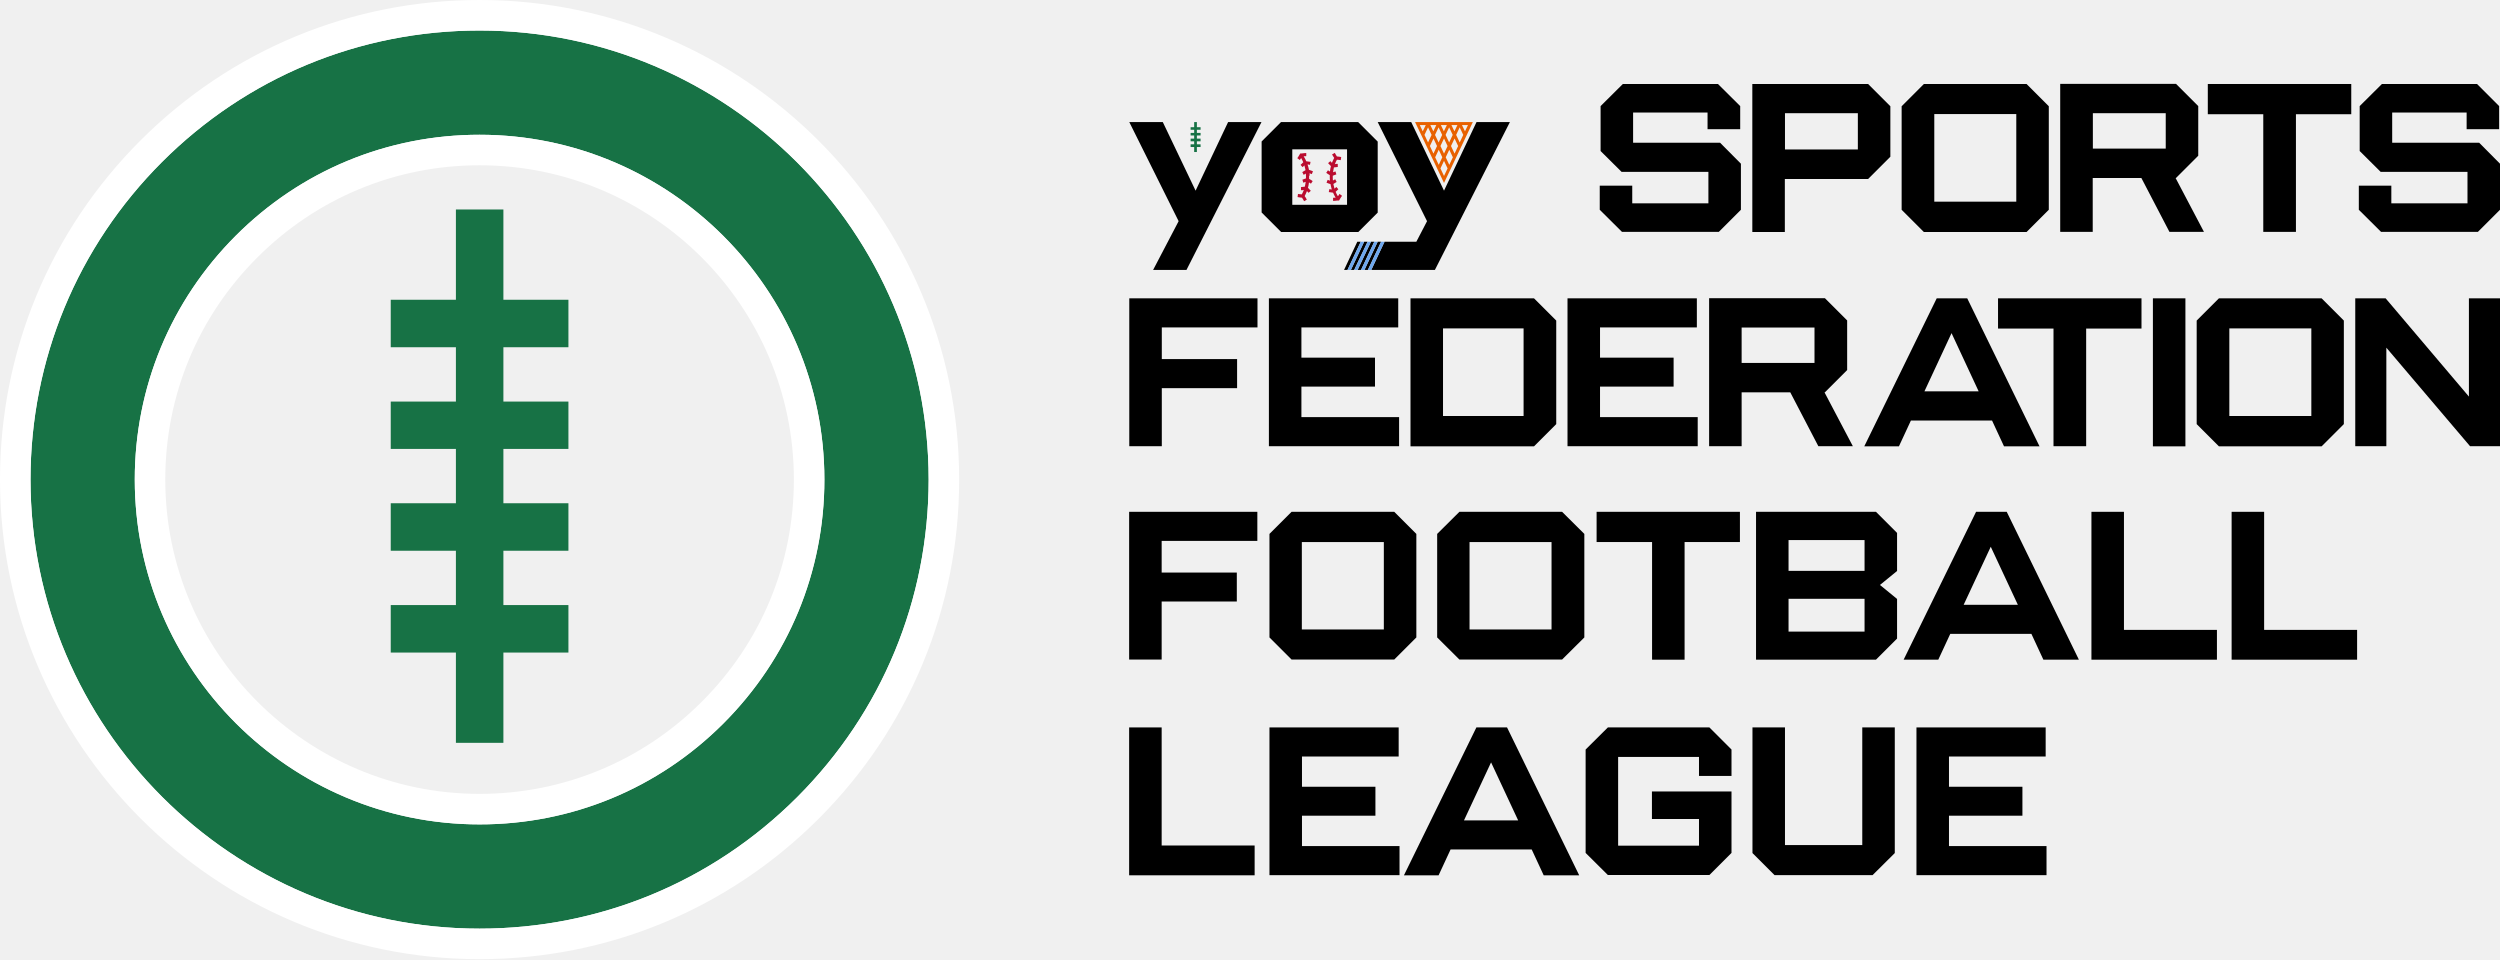
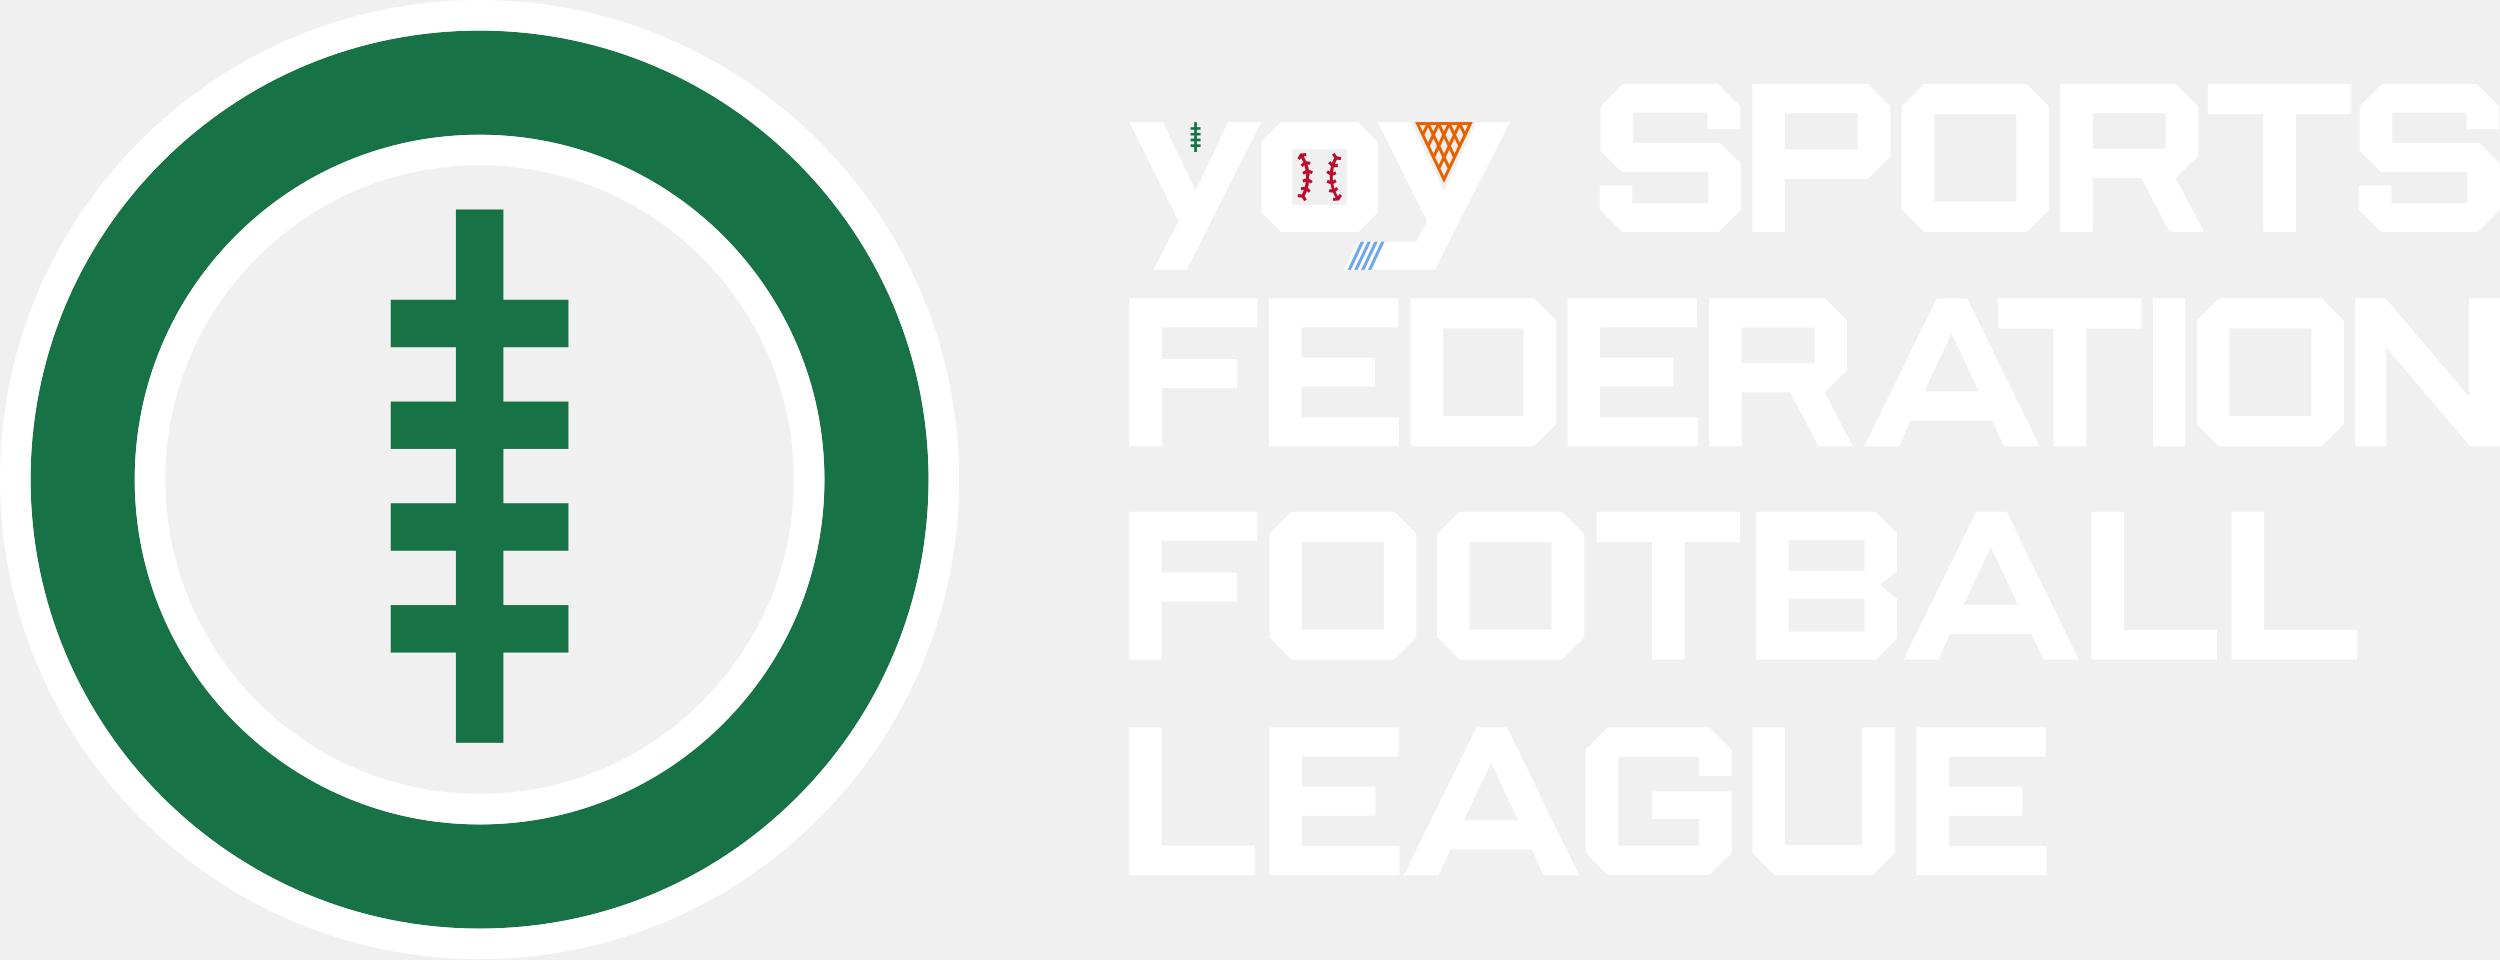
<svg xmlns="http://www.w3.org/2000/svg" id="Layer_2" data-name="Layer 2" viewBox="0 0 175.31 67.26">
  <defs>
    <style>
      .cls-1 {
        fill: none;
      }

      .cls-2 {
        fill: #ba0c2f;
      }

      .cls-3 {
        fill: #177245;
      }

      .cls-4 {
        fill: #e86100;
      }

      .cls-5 {
        fill: #fff;
      }

      .cls-6 {
        fill: #6da7ee;
      }
    </style>
  </defs>
  <g id="Layer_1-2" data-name="Layer 1">
    <g>
      <g>
        <g>
          <g>
-             <polygon points="79.19 31.29 81.47 31.29 81.47 27.22 86.75 27.22 86.75 25.18 81.47 25.18 81.47 22.96 88.18 22.96 88.18 20.92 79.19 20.92 79.19 31.29" />
-             <polygon points="91.26 27.11 96.42 27.11 96.42 25.08 91.26 25.08 91.26 22.96 98.05 22.96 98.05 20.92 88.98 20.92 88.98 31.29 98.11 31.29 98.11 29.25 91.26 29.25 91.26 27.11" />
+             <polygon class="cls-5" points="79.19 31.29 81.47 31.29 81.47 27.22 86.75 27.22 86.75 25.18 81.47 25.18 81.47 22.96 88.18 22.96 88.18 20.92 79.19 20.92 79.19 31.29" />
+             <polygon class="cls-5" points="91.26 27.11 96.42 27.11 96.42 25.08 91.26 25.08 91.26 22.96 98.05 22.96 98.05 20.92 88.98 20.92 88.98 31.29 98.11 31.29 98.11 29.25 91.26 29.25 91.26 27.11" />
            <g>
              <rect class="cls-1" x="101.19" y="23.04" width="5.65" height="6.14" />
-               <path d="M98.91,20.92v10.38h8.66l1.56-1.56v-7.26l-1.56-1.56h-8.66ZM106.84,29.17h-5.65v-6.14h5.65v6.14Z" />
+               <path class="cls-5" d="M98.91,20.92v10.38h8.66l1.56-1.56v-7.26l-1.56-1.56h-8.66ZM106.84,29.17h-5.65v-6.14h5.65v6.14Z" />
            </g>
-             <polygon points="112.2 27.11 117.36 27.11 117.36 25.08 112.2 25.08 112.2 22.96 118.99 22.96 118.99 20.92 109.92 20.92 109.92 31.29 119.05 31.29 119.05 29.25 112.2 29.25 112.2 27.11" />
+             <polygon class="cls-5" points="112.2 27.11 117.36 27.11 117.36 25.08 112.2 25.08 112.2 22.96 118.99 22.96 118.99 20.92 109.92 20.92 109.92 31.29 119.05 31.29 119.05 29.25 112.2 29.25 112.2 27.11" />
            <g>
              <rect class="cls-1" x="122.13" y="22.98" width="5.11" height="2.48" />
-               <path d="M127.97,27.51l1.56-1.56v-3.48l-1.56-1.56h-8.12v10.38h2.28v-3.78h3.41l1.97,3.78h2.42l-1.99-3.78h.03ZM127.24,25.45h-5.11v-2.48h5.11v2.48Z" />
+               <path class="cls-5" d="M127.97,27.51l1.56-1.56v-3.48l-1.56-1.56h-8.12v10.38h2.28v-3.78h3.41l1.97,3.78h2.42l-1.99-3.78h.03ZM127.24,25.45h-5.11v-2.48h5.11v2.48Z" />
            </g>
            <g>
              <polygon class="cls-1" points="134.95 27.44 138.74 27.44 136.84 23.36 134.95 27.44" />
-               <path d="M135.81,20.92l-5.08,10.38h2.43l.84-1.81h5.69l.84,1.81h2.49l-5.07-10.38h-2.15ZM134.95,27.44l1.9-4.08,1.9,4.08h-3.79Z" />
+               <path class="cls-5" d="M135.81,20.92l-5.08,10.38h2.43l.84-1.81h5.69l.84,1.81h2.49l-5.07-10.38h-2.15ZM134.95,27.44l1.9-4.08,1.9,4.08h-3.79Z" />
            </g>
-             <polygon points="140.11 23.04 144 23.04 144 31.29 146.29 31.29 146.29 23.04 150.17 23.04 150.17 20.92 140.11 20.92 140.11 23.04" />
-             <rect x="150.97" y="20.92" width="2.28" height="10.38" />
+             <polygon class="cls-5" points="140.11 23.04 144 23.04 144 31.29 146.29 31.29 146.29 23.04 150.17 23.04 150.17 20.92 140.11 20.92 140.11 23.04" />
+             <rect class="cls-5" x="150.97" y="20.92" width="2.28" height="10.38" />
            <g>
              <rect class="cls-1" x="156.33" y="23.04" width="5.75" height="6.14" />
-               <path d="M155.6,20.92l-1.56,1.56v7.26l1.56,1.56h7.2l1.56-1.56v-7.26l-1.56-1.56h-7.2ZM162.08,29.17h-5.75v-6.14h5.75v6.14Z" />
+               <path class="cls-5" d="M155.6,20.92l-1.56,1.56v7.26l1.56,1.56h7.2l1.56-1.56v-7.26l-1.56-1.56h-7.2ZM162.08,29.17h-5.75v-6.14h5.75v6.14Z" />
            </g>
-             <polygon points="173.13 20.92 173.13 27.81 167.29 20.92 165.16 20.92 165.16 31.29 167.34 31.29 167.34 24.38 173.21 31.29 175.31 31.29 175.31 20.92 173.13 20.92" />
+             <polygon class="cls-5" points="173.13 20.92 173.13 27.81 167.29 20.92 165.16 20.92 165.16 31.29 167.34 31.29 167.34 24.38 173.21 31.29 175.31 31.29 175.31 20.92 173.13 20.92" />
          </g>
          <g>
            <g>
-               <polygon points="114.52 10.01 114.52 7.89 119.74 7.89 119.74 9.06 122.03 9.06 122.03 7.44 120.47 5.89 113.8 5.89 112.24 7.44 112.24 10.59 113.71 12.05 119.8 12.05 119.8 14.26 114.46 14.26 114.46 13.02 112.18 13.02 112.18 14.71 113.74 16.26 120.53 16.26 122.08 14.71 122.08 11.48 120.62 10.01 114.52 10.01" />
+               <polygon class="cls-5" points="114.52 10.01 114.52 7.89 119.74 7.89 119.74 9.06 122.03 9.06 122.03 7.44 120.47 5.89 113.8 5.89 112.24 7.44 112.24 10.59 113.71 12.05 119.8 12.05 119.8 14.26 114.46 14.26 114.46 13.02 112.18 13.02 112.18 14.71 113.74 16.26 120.53 16.26 122.08 14.71 122.08 11.48 120.62 10.01 114.52 10.01" />
              <g>
                <rect class="cls-1" x="125.16" y="7.95" width="5.11" height="2.54" />
-                 <path d="M122.88,5.89v10.38h2.28v-3.72h5.84l1.56-1.56v-3.54l-1.56-1.56h-8.12ZM130.28,10.48h-5.11v-2.54h5.11v2.54Z" />
+                 <path class="cls-5" d="M122.88,5.89v10.38h2.28v-3.72h5.84l1.56-1.56v-3.54l-1.56-1.56h-8.12ZM130.28,10.48h-5.11v-2.54h5.11v2.54Z" />
              </g>
              <g>
                <rect class="cls-1" x="135.64" y="8.01" width="5.75" height="6.14" />
-                 <path d="M134.91,5.89l-1.56,1.56v7.26l1.56,1.56h7.2l1.56-1.56v-7.26l-1.56-1.56h-7.2ZM141.39,14.14h-5.75v-6.14h5.75v6.14Z" />
+                 <path class="cls-5" d="M134.91,5.89l-1.56,1.56v7.26l1.56,1.56h7.2l1.56-1.56v-7.26l-1.56-1.56h-7.2ZM141.39,14.14h-5.75v-6.14h5.75v6.14Z" />
              </g>
              <g>
                <rect class="cls-1" x="146.75" y="7.95" width="5.11" height="2.48" />
-                 <path d="M152.59,12.48l1.56-1.56v-3.48l-1.56-1.56h-8.12v10.38h2.28v-3.78h3.41l1.97,3.78h2.42l-1.99-3.78h.03ZM151.87,10.42h-5.11v-2.48h5.11v2.48Z" />
+                 <path class="cls-5" d="M152.59,12.48l1.56-1.56v-3.48l-1.56-1.56h-8.12v10.38h2.28v-3.78h3.41l1.97,3.78h2.42l-1.99-3.78h.03ZM151.87,10.42h-5.11v-2.48h5.11v2.48Z" />
              </g>
-               <polygon points="154.82 8.01 158.71 8.01 158.71 16.26 161 16.26 161 8.01 164.88 8.01 164.88 5.89 154.82 5.89 154.82 8.01" />
-               <polygon points="173.85 10.01 167.75 10.01 167.75 7.89 172.97 7.89 172.97 9.06 175.25 9.06 175.25 7.44 173.7 5.89 167.03 5.89 165.47 7.44 165.47 10.59 166.94 12.05 173.03 12.05 173.03 14.26 167.69 14.26 167.69 13.02 165.41 13.02 165.41 14.71 166.97 16.26 173.76 16.26 175.31 14.71 175.31 11.48 173.85 10.01" />
+               <polygon class="cls-5" points="154.82 8.01 158.71 8.01 158.71 16.26 161 16.26 161 8.01 164.88 8.01 164.88 5.89 154.82 5.89 154.82 8.01" />
+               <polygon class="cls-5" points="173.85 10.01 167.75 10.01 167.75 7.89 172.97 7.89 172.97 9.06 175.25 9.06 175.25 7.44 173.7 5.89 167.03 5.89 165.47 7.44 165.47 10.59 166.94 12.05 173.03 12.05 173.03 14.26 167.69 14.26 167.69 13.02 165.41 13.02 165.41 14.71 166.97 16.26 173.76 16.26 175.31 14.71 175.31 11.48 173.85 10.01" />
            </g>
            <g>
              <polygon class="cls-1" points="93.42 11.75 93.42 11.75 93.42 11.75 93.42 11.75" />
              <polygon class="cls-1" points="93.64 10.88 93.64 10.88 93.64 10.88 93.64 10.88" />
              <polygon class="cls-1" points="93.42 11.53 93.42 11.53 93.42 11.53 93.42 11.53" />
              <polygon class="cls-1" points="91.72 13.77 91.72 13.77 91.72 13.77 91.72 13.77" />
              <polygon class="cls-1" points="92.82 13.4 92.82 13.4 92.82 13.4 92.82 13.4" />
              <polygon class="cls-1" points="93.74 11.18 93.74 11.18 93.74 11.18 93.74 11.18" />
              <polygon class="cls-1" points="93.74 11.21 93.74 11.21 93.74 11.21 93.74 11.21" />
              <polygon class="cls-1" points="90.89 13.84 90.9 13.84 90.89 13.84 90.89 13.84" />
-               <polygon points="83.2 18.93 88.46 8.56 86.12 8.56 83.84 13.37 81.54 8.56 79.19 8.56 82.65 15.51 80.86 18.93 83.2 18.93" />
+               <polygon class="cls-5" points="83.2 18.93 88.46 8.56 86.12 8.56 83.84 13.37 81.54 8.56 79.19 8.56 82.65 15.51 80.86 18.93 83.2 18.93" />
              <g>
-                 <polygon points="96.61 16.95 95.68 18.93 95.92 18.93 96.85 16.95 96.61 16.95" />
-                 <polygon points="96.14 16.95 95.2 18.93 95.44 18.93 96.37 16.95 96.14 16.95" />
-                 <polygon points="95.66 16.95 94.73 18.93 94.96 18.93 95.9 16.95 95.66 16.95" />
-                 <polygon points="95.18 16.95 94.25 18.93 94.49 18.93 95.42 16.95 95.18 16.95" />
-                 <polygon points="103.54 8.56 101.26 13.37 98.96 8.56 96.61 8.56 100.07 15.51 99.32 16.95 97.09 16.95 96.16 18.93 98.28 18.93 100.62 18.93 105.88 8.56 103.54 8.56" />
+                 <polygon class="cls-5" points="96.61 16.95 95.68 18.93 95.92 18.93 96.85 16.95 96.61 16.95" />
+                 <polygon class="cls-5" points="96.14 16.95 95.2 18.93 95.44 18.93 96.37 16.95 96.14 16.95" />
+                 <polygon class="cls-5" points="95.66 16.95 94.73 18.93 94.96 18.93 95.9 16.95 95.66 16.95" />
+                 <polygon class="cls-5" points="95.18 16.95 94.25 18.93 94.49 18.93 95.42 16.95 95.18 16.95" />
+                 <polygon class="cls-5" points="103.54 8.56 101.26 13.37 98.96 8.56 96.61 8.56 100.07 15.51 99.32 16.95 97.09 16.95 96.16 18.93 98.28 18.93 100.62 18.93 105.88 8.56 103.54 8.56" />
                <polygon class="cls-6" points="95.42 16.95 94.49 18.93 94.73 18.93 95.66 16.95 95.42 16.95" />
                <polygon class="cls-6" points="95.9 16.95 94.96 18.93 95.2 18.93 96.14 16.95 95.9 16.95" />
                <polygon class="cls-6" points="96.37 16.95 95.44 18.93 95.68 18.93 96.61 16.95 96.37 16.95" />
                <polygon class="cls-6" points="96.85 16.95 95.92 18.93 96.16 18.93 97.09 16.95 96.85 16.95" />
              </g>
              <g>
                <polygon class="cls-1" points="102 10.78 102.25 10.24 101.99 9.71 101.74 10.24 102 10.78" />
                <polygon class="cls-1" points="101.63 10 101.88 9.46 101.62 8.93 101.37 9.46 101.63 10" />
                <polygon class="cls-1" points="101.26 10.78 101.51 10.24 101.25 9.71 101 10.24 101.26 10.78" />
                <polygon class="cls-1" points="101.37 11.03 101.63 11.56 101.88 11.03 101.63 10.49 101.37 11.03" />
                <polygon class="cls-1" points="102.37 9.99 102.62 9.46 102.36 8.93 102.11 9.46 102.37 9.99" />
                <polygon class="cls-1" points="100.88 10 101.14 9.46 100.88 8.93 100.63 9.46 100.88 10" />
                <polygon class="cls-1" points="100.14 10 100.4 9.46 100.14 8.93 99.89 9.46 100.14 10" />
                <polygon class="cls-1" points="102.73 9.21 102.94 8.77 102.53 8.77 102.73 9.21" />
                <polygon class="cls-1" points="100.51 9.21 100.72 8.77 100.3 8.77 100.51 9.21" />
                <polygon class="cls-1" points="99.98 8.77 99.56 8.77 99.77 9.21 99.98 8.77" />
                <polygon class="cls-1" points="101.25 9.21 101.46 8.77 101.04 8.77 101.25 9.21" />
                <polygon class="cls-1" points="101.26 11.28 101.01 11.81 101.26 12.34 101.51 11.81 101.26 11.28" />
                <polygon class="cls-1" points="101.99 9.21 102.2 8.77 101.78 8.77 101.99 9.21" />
                <polygon class="cls-1" points="100.52 10.78 100.77 10.24 100.51 9.71 100.26 10.24 100.52 10.78" />
                <polygon class="cls-1" points="100.63 11.03 100.89 11.56 101.14 11.03 100.89 10.49 100.63 11.03" />
                <path class="cls-4" d="M103.28,8.56h-4.05l.43.9.12.25.25.53.12.25.25.53.12.25.25.53.12.25.37.78h0s0,0,0,0l.37-.78.12-.25.25-.53.12-.25.25-.53.12-.25.25-.53.12-.25h0s.42-.9.42-.9ZM102.94,8.77l-.21.44-.21-.44h.42ZM100.14,8.93l.25.53-.25.53-.25-.53.25-.53ZM100.88,8.93l.25.53-.25.53-.25-.53.25-.53ZM101.62,8.93l.25.53-.25.53-.25-.53.25-.53ZM102.36,8.93l.25.53-.25.53-.25-.53.25-.53ZM102.25,10.24l-.25.53-.25-.53.25-.53.25.53ZM101.88,11.03l-.25.53-.25-.53.25-.53.25.53ZM101.51,10.24l-.25.53-.25-.53.25-.53.25.53ZM101.14,11.03l-.25.53-.25-.53.25-.53.25.53ZM100.77,10.24l-.25.53-.25-.53.25-.53.25.53ZM101.01,11.81l.25-.53.25.53-.25.53-.25-.53ZM102.2,8.77l-.21.44-.21-.44h.42ZM101.46,8.77l-.21.44-.21-.44h.42ZM100.72,8.77l-.21.44-.21-.44h.42ZM99.98,8.77l-.21.44-.21-.44h.42Z" />
              </g>
              <polygon class="cls-3" points="84.19 9.1 84.19 8.92 83.93 8.92 83.93 8.56 83.74 8.56 83.74 8.92 83.49 8.92 83.49 9.1 83.74 9.1 83.74 9.32 83.49 9.32 83.49 9.5 83.74 9.5 83.74 9.72 83.49 9.72 83.49 9.91 83.74 9.91 83.74 10.12 83.49 10.12 83.49 10.31 83.74 10.31 83.74 10.66 83.93 10.66 83.93 10.31 84.19 10.31 84.19 10.12 83.93 10.12 83.93 9.91 84.19 9.91 84.19 9.72 83.93 9.72 83.93 9.5 84.19 9.5 84.19 9.32 83.93 9.32 83.93 9.1 84.19 9.1" />
              <g>
                <path class="cls-1" d="M94.1,10.47h-3.49v3.89h3.84v-3.89h-.36ZM91.96,12.88s-.09-.06-.14-.09c-.02.13-.04.26-.07.38.07.06.14.13.2.21l-.16.14s-.07-.08-.11-.12c-.04.12-.1.24-.16.35.05.07.09.15.15.25l-.19.11c-.03-.05-.06-.1-.08-.14-.02-.04-.05-.07-.07-.11-.04,0-.08,0-.12-.01-.06,0-.12-.01-.19-.03l.03-.22c.1.02.19.03.27.03.05-.1.1-.21.14-.31-.06,0-.12.01-.19.02v-.22c.08,0,.16-.01.26-.03.03-.11.05-.22.06-.34-.06.02-.12.04-.17.06l-.06-.21c.08-.03.17-.05.25-.09,0-.06,0-.13,0-.19,0-.05,0-.1-.01-.15-.05.03-.1.06-.15.09l-.1-.19c.08-.04.15-.09.23-.14-.02-.11-.05-.22-.08-.33-.04.04-.08.08-.13.12l-.14-.16c.07-.06.13-.12.19-.18-.04-.11-.1-.21-.15-.3-.03.05-.06.09-.09.14l-.18-.13c.05-.07.1-.14.14-.21.01-.02.03-.04.04-.07l.03-.05h.05s.04-.01.06-.01c.1-.01.2-.02.3-.03v.22s-.11,0-.17.01c.07.11.12.23.18.35.1,0,.2.02.3.04l-.04.21c-.06-.01-.12-.02-.17-.03.04.12.07.25.1.38.09.03.19.07.28.1l-.08.2c-.05-.02-.11-.04-.16-.06,0,.06,0,.11.01.17,0,.07,0,.15,0,.22.08.05.16.1.25.16l-.12.18ZM93.94,13.95s-.03.04-.04.07l-.03.05h-.05s-.04.01-.06.01c-.1.01-.2.02-.3.03v-.22s.11,0,.17-.01c-.07-.11-.12-.23-.18-.35-.1,0-.2-.02-.3-.04l.04-.21c.06.01.12.02.17.03-.04-.12-.07-.25-.09-.38-.09-.03-.18-.07-.28-.1l.08-.2c.05.02.11.04.16.06,0-.06,0-.11-.01-.17,0-.07,0-.15,0-.22-.08-.05-.16-.1-.25-.16l.12-.18s.09.06.14.09c.02-.13.04-.26.07-.38-.07-.06-.14-.13-.2-.21l.16-.14s.07.08.11.12c.04-.12.1-.24.16-.35-.05-.07-.09-.15-.15-.24l.19-.11c.03.05.06.1.08.14.02.04.05.07.07.11.04,0,.07,0,.11.01.06,0,.12.01.19.03l-.03.22c-.1-.02-.19-.03-.27-.03-.05.1-.1.21-.14.31.06,0,.12-.01.19-.02v.22c-.08,0-.16.01-.26.03-.03.11-.05.22-.06.34.06-.02.12-.04.17-.06l.06.21c-.08.02-.17.05-.25.09,0,.06,0,.13,0,.19,0,.05,0,.1.01.15.05-.03.1-.06.16-.09l.1.19c-.08.04-.15.09-.23.14.02.11.05.22.08.33.04-.04.08-.08.13-.12l.14.16c-.07.06-.13.12-.19.18.04.11.1.21.15.3.03-.05.06-.09.09-.14l.18.13c-.05.07-.1.14-.14.21Z" />
                <path class="cls-2" d="M93.81,13.75c-.06-.1-.11-.2-.15-.3.06-.06.12-.12.19-.18l-.14-.16s-.09.08-.13.12c-.03-.11-.06-.22-.08-.33.08-.05.15-.09.23-.14l-.1-.19c-.05.03-.1.06-.16.09,0-.05,0-.1-.01-.15,0-.06,0-.13,0-.19.08-.03.17-.06.25-.09l-.06-.21c-.06.02-.12.04-.17.06.01-.11.04-.23.06-.34.09-.01.18-.02.27-.03v-.22c-.07,0-.14,0-.2.02.04-.11.08-.21.14-.31.08,0,.17.02.27.03l.03-.22c-.07-.01-.13-.02-.19-.03-.04,0-.08,0-.11-.01-.02-.03-.05-.07-.07-.11-.03-.04-.05-.09-.08-.14l-.19.11c.05.1.1.17.15.24-.06.11-.11.23-.16.35-.04-.04-.08-.08-.11-.12l-.16.14c.07.07.14.15.2.21-.03.13-.06.25-.07.38-.05-.03-.09-.06-.14-.09l-.12.18c.08.06.16.11.25.16,0,.07,0,.15,0,.22,0,.06,0,.11.01.17-.05-.02-.11-.04-.16-.06l-.08.2c.09.04.18.07.28.1.02.13.06.25.09.38-.06,0-.11-.02-.17-.03l-.04.21c.1.02.2.03.3.04.05.12.11.24.18.35-.06,0-.12.01-.18.01v.22c.11,0,.22-.02.31-.03.02,0,.04,0,.06,0h.05s.03-.05.03-.05c.01-.02.03-.04.04-.07.05-.07.09-.15.14-.21l-.18-.13s-.06.09-.09.14Z" />
                <path class="cls-2" d="M91.84,12.32c0-.06,0-.11-.01-.17.05.02.11.04.16.06l.08-.2c-.09-.04-.18-.07-.28-.1-.02-.13-.06-.25-.1-.38.06,0,.11.02.17.03l.04-.21c-.1-.02-.2-.03-.3-.04-.05-.12-.11-.24-.18-.35.06,0,.12-.01.18-.01v-.22c-.11,0-.22.02-.31.03-.02,0-.04,0-.06,0h-.05s-.03.05-.03.05c-.01.02-.03.04-.04.07-.04.07-.09.15-.14.21l.18.13s.06-.09.09-.14c.06.1.11.2.15.3-.06.06-.12.12-.19.18l.14.16s.09-.08.13-.12c.03.11.06.22.08.33-.08.05-.15.09-.23.14l.1.19c.05-.03.1-.06.15-.09,0,.05,0,.1.01.15,0,.06,0,.13,0,.19-.08.03-.17.06-.25.09l.06.21c.06-.02.12-.04.17-.06-.01.12-.04.23-.06.34-.09.01-.18.02-.27.03v.22c.07,0,.13,0,.2-.02-.04.11-.09.21-.14.31-.08,0-.17-.02-.27-.03l-.03.22c.07.01.13.02.19.03.04,0,.08,0,.12.01.02.03.04.07.07.11.03.04.05.09.08.14l.19-.11c-.05-.1-.1-.18-.15-.25.06-.11.11-.23.16-.35.04.04.08.08.11.12l.16-.14c-.07-.08-.14-.15-.2-.21.03-.12.06-.25.07-.38.05.03.09.06.14.09l.12-.18c-.08-.06-.16-.11-.25-.16,0-.07,0-.15,0-.22Z" />
-                 <path d="M96.4,9.72l-1.16-1.16h-5.41l-1.12,1.12-.24.24v4.98l.24.24,1.13,1.13h5.41l1.09-1.09.27-.27v-4.98l-.21-.21ZM94.46,14.36h-3.84v-3.89h3.84v3.89Z" />
+                 <path class="cls-5" d="M96.4,9.72l-1.16-1.16h-5.41l-1.12,1.12-.24.24v4.98l.24.24,1.13,1.13h5.41l1.09-1.09.27-.27v-4.98l-.21-.21ZM94.46,14.36h-3.84v-3.89h3.84v3.89Z" />
              </g>
            </g>
          </g>
        </g>
        <g>
-           <path d="M79.18,35.89h8.99v2.04h-6.71v2.22h5.27v2.03h-5.27v4.07h-2.28v-10.37Z" />
-           <path d="M89.02,44.7v-7.26l1.55-1.55h7.2l1.55,1.55v7.26l-1.55,1.55h-7.2l-1.55-1.55ZM97.04,44.14v-6.13h-5.75v6.13h5.75Z" />
-           <path d="M100.78,44.7v-7.26l1.56-1.55h7.2l1.56,1.55v7.26l-1.56,1.55h-7.2l-1.56-1.55ZM108.8,44.14v-6.13h-5.75v6.13h5.75Z" />
-           <path d="M115.85,38.01h-3.89v-2.12h10.05v2.12h-3.88v8.25h-2.28v-8.25Z" />
-           <path d="M123.14,35.89h8.41l1.48,1.48v2.67l-1.2.98,1.2.98v2.78l-1.48,1.48h-8.41v-10.37ZM130.75,40.03v-2.16h-5.33v2.16h5.33ZM130.75,44.29v-2.3h-5.33v2.3h5.33Z" />
-           <path d="M138.57,35.89h2.15l5.06,10.37h-2.49l-.84-1.81h-5.69l-.84,1.81h-2.43l5.08-10.37ZM141.5,42.41l-1.9-4.07-1.9,4.07h3.79Z" />
-           <path d="M146.66,35.89h2.28v8.28h6.52v2.09h-8.8v-10.37Z" />
-           <path d="M156.49,35.89h2.28v8.28h6.52v2.09h-8.8v-10.37Z" />
-           <path d="M79.18,51.01h2.28v8.28h6.52v2.09h-8.8v-10.37Z" />
-           <path d="M89.02,51.01h9.06v2.04h-6.78v2.12h5.15v2.03h-5.15v2.13h6.84v2.04h-9.12v-10.37Z" />
-           <path d="M103.53,51.01h2.15l5.06,10.37h-2.49l-.84-1.81h-5.69l-.84,1.81h-2.43l5.08-10.37ZM106.46,57.53l-1.9-4.07-1.9,4.07h3.79Z" />
-           <path d="M111.19,59.82v-7.26l1.56-1.55h7.12l1.55,1.55v1.85h-2.28v-1.33h-5.67v6.22h5.67v-1.87h-3.3v-1.93h5.58v4.31l-1.55,1.55h-7.12l-1.56-1.55Z" />
-           <path d="M122.89,59.82v-8.81h2.28v8.25h5.42v-8.25h2.28v8.81l-1.56,1.55h-6.87l-1.55-1.55Z" />
-           <path d="M134.39,51.01h9.06v2.04h-6.78v2.12h5.15v2.03h-5.15v2.13h6.84v2.04h-9.12v-10.37Z" />
+           <path class="cls-5" d="M79.18,35.89h8.99v2.04h-6.71v2.22h5.27v2.03h-5.27v4.07h-2.28v-10.37Z" />
+           <path class="cls-5" d="M89.02,44.7v-7.26l1.55-1.55h7.2l1.55,1.55v7.26l-1.55,1.55h-7.2l-1.55-1.55ZM97.04,44.14v-6.13h-5.75v6.13h5.75Z" />
+           <path class="cls-5" d="M100.78,44.7v-7.26l1.56-1.55h7.2l1.56,1.55v7.26l-1.56,1.55h-7.2l-1.56-1.55ZM108.8,44.14v-6.13h-5.75v6.13h5.75Z" />
+           <path class="cls-5" d="M115.85,38.01h-3.89v-2.12h10.05v2.12h-3.88v8.25h-2.28v-8.25Z" />
+           <path class="cls-5" d="M123.14,35.89h8.41l1.48,1.48v2.67l-1.2.98,1.2.98v2.78l-1.48,1.48h-8.41v-10.37ZM130.75,40.03v-2.16h-5.33v2.16h5.33ZM130.75,44.29v-2.3h-5.33v2.3h5.33Z" />
+           <path class="cls-5" d="M138.57,35.89h2.15l5.06,10.37h-2.49l-.84-1.81h-5.69l-.84,1.81h-2.43l5.08-10.37ZM141.5,42.41l-1.9-4.07-1.9,4.07h3.79Z" />
+           <path class="cls-5" d="M146.66,35.89h2.28v8.28h6.52v2.09h-8.8v-10.37Z" />
+           <path class="cls-5" d="M156.49,35.89h2.28v8.28h6.52v2.09h-8.8v-10.37Z" />
+           <path class="cls-5" d="M79.18,51.01h2.28v8.28h6.52v2.09h-8.8v-10.37Z" />
+           <path class="cls-5" d="M89.02,51.01h9.06v2.04h-6.78v2.12h5.15v2.03h-5.15v2.13h6.84v2.04h-9.12v-10.37Z" />
+           <path class="cls-5" d="M103.53,51.01h2.15l5.06,10.37h-2.49l-.84-1.81h-5.69l-.84,1.81h-2.43l5.08-10.37ZM106.46,57.53l-1.9-4.07-1.9,4.07h3.79Z" />
+           <path class="cls-5" d="M111.19,59.82v-7.26l1.56-1.55h7.12l1.55,1.55v1.85h-2.28v-1.33h-5.67v6.22h5.67v-1.87h-3.3v-1.93h5.58v4.31l-1.55,1.55h-7.12l-1.56-1.55Z" />
+           <path class="cls-5" d="M122.89,59.82v-8.81h2.28v8.25h5.42v-8.25h2.28v8.81l-1.56,1.55h-6.87l-1.55-1.55Z" />
+           <path class="cls-5" d="M134.39,51.01h9.06v2.04h-6.78v2.12h5.15v2.03h-5.15v2.13h6.84v2.04h-9.12v-10.37Z" />
        </g>
      </g>
      <g>
        <path class="cls-1" d="M33.63,11.59c-5.89,0-11.42,2.29-15.58,6.46-4.16,4.16-6.46,9.7-6.46,15.58,0,12.15,9.89,22.04,22.04,22.04,5.89,0,11.42-2.29,15.58-6.46,4.16-4.16,6.46-9.7,6.46-15.58,0-12.15-9.89-22.04-22.04-22.04ZM39.86,24.35h-4.57v3.81h4.57v3.33h-4.57v3.81h4.57v3.33h-4.57v3.81h4.57v3.33h-4.57v6.33h-3.33v-6.33h-4.57v-3.33h4.57v-3.81h-4.57v-3.33h4.57v-3.81h-4.57v-3.33h4.57v-3.81h-4.57v-3.33h4.57v-6.33h3.33v6.33h4.57v3.33Z" />
        <polygon class="cls-3" points="35.3 14.69 31.97 14.69 31.97 21.02 27.4 21.02 27.4 24.35 31.97 24.35 31.97 28.16 27.4 28.16 27.4 31.48 31.97 31.48 31.97 35.29 27.4 35.29 27.4 38.62 31.97 38.62 31.97 42.43 27.4 42.43 27.4 45.76 31.97 45.76 31.97 52.09 35.3 52.09 35.3 45.76 39.86 45.76 39.86 42.43 35.3 42.43 35.3 38.62 39.86 38.62 39.86 35.29 35.3 35.29 35.3 31.48 39.86 31.48 39.86 28.16 35.3 28.16 35.3 24.35 39.86 24.35 39.86 21.02 35.3 21.02 35.3 14.69" />
        <path class="cls-3" d="M33.63,2.14c-8.41,0-16.32,3.28-22.27,9.22-5.95,5.95-9.22,13.86-9.22,22.27,0,17.36,14.13,31.49,31.49,31.49,8.41,0,16.32-3.28,22.27-9.22,5.95-5.95,9.22-13.86,9.22-22.27,0-17.36-14.13-31.49-31.49-31.49ZM50.73,50.73c-4.57,4.57-10.64,7.08-17.1,7.08-13.33,0-24.18-10.85-24.18-24.18,0-6.46,2.52-12.53,7.08-17.1,4.57-4.57,10.64-7.08,17.1-7.08,13.33,0,24.18,10.85,24.18,24.18,0,6.46-2.52,12.53-7.08,17.1Z" />
        <path class="cls-5" d="M33.63,0c-8.98,0-17.43,3.5-23.78,9.85C3.5,16.2,0,24.65,0,33.63c0,18.54,15.09,33.63,33.63,33.63,8.98,0,17.43-3.5,23.78-9.85,6.35-6.35,9.85-14.8,9.85-23.78C67.26,15.09,52.18,0,33.63,0ZM33.63,65.12c-17.36,0-31.49-14.13-31.49-31.49,0-8.41,3.28-16.32,9.22-22.27,5.95-5.95,13.86-9.22,22.27-9.22,17.36,0,31.49,14.13,31.49,31.49,0,8.41-3.28,16.32-9.22,22.27-5.95,5.95-13.86,9.22-22.27,9.22Z" />
        <path class="cls-5" d="M33.63,9.45c-6.46,0-12.53,2.51-17.1,7.08-4.57,4.57-7.08,10.64-7.08,17.1,0,13.33,10.85,24.18,24.18,24.18,6.46,0,12.53-2.51,17.1-7.08,4.57-4.57,7.08-10.64,7.08-17.1,0-13.33-10.85-24.18-24.18-24.18ZM33.63,55.67c-12.15,0-22.04-9.89-22.04-22.04,0-5.89,2.29-11.42,6.46-15.58,4.16-4.16,9.7-6.46,15.58-6.46,12.15,0,22.04,9.89,22.04,22.04,0,5.89-2.29,11.42-6.46,15.58-4.16,4.16-9.7,6.46-15.58,6.46Z" />
      </g>
    </g>
  </g>
</svg>
